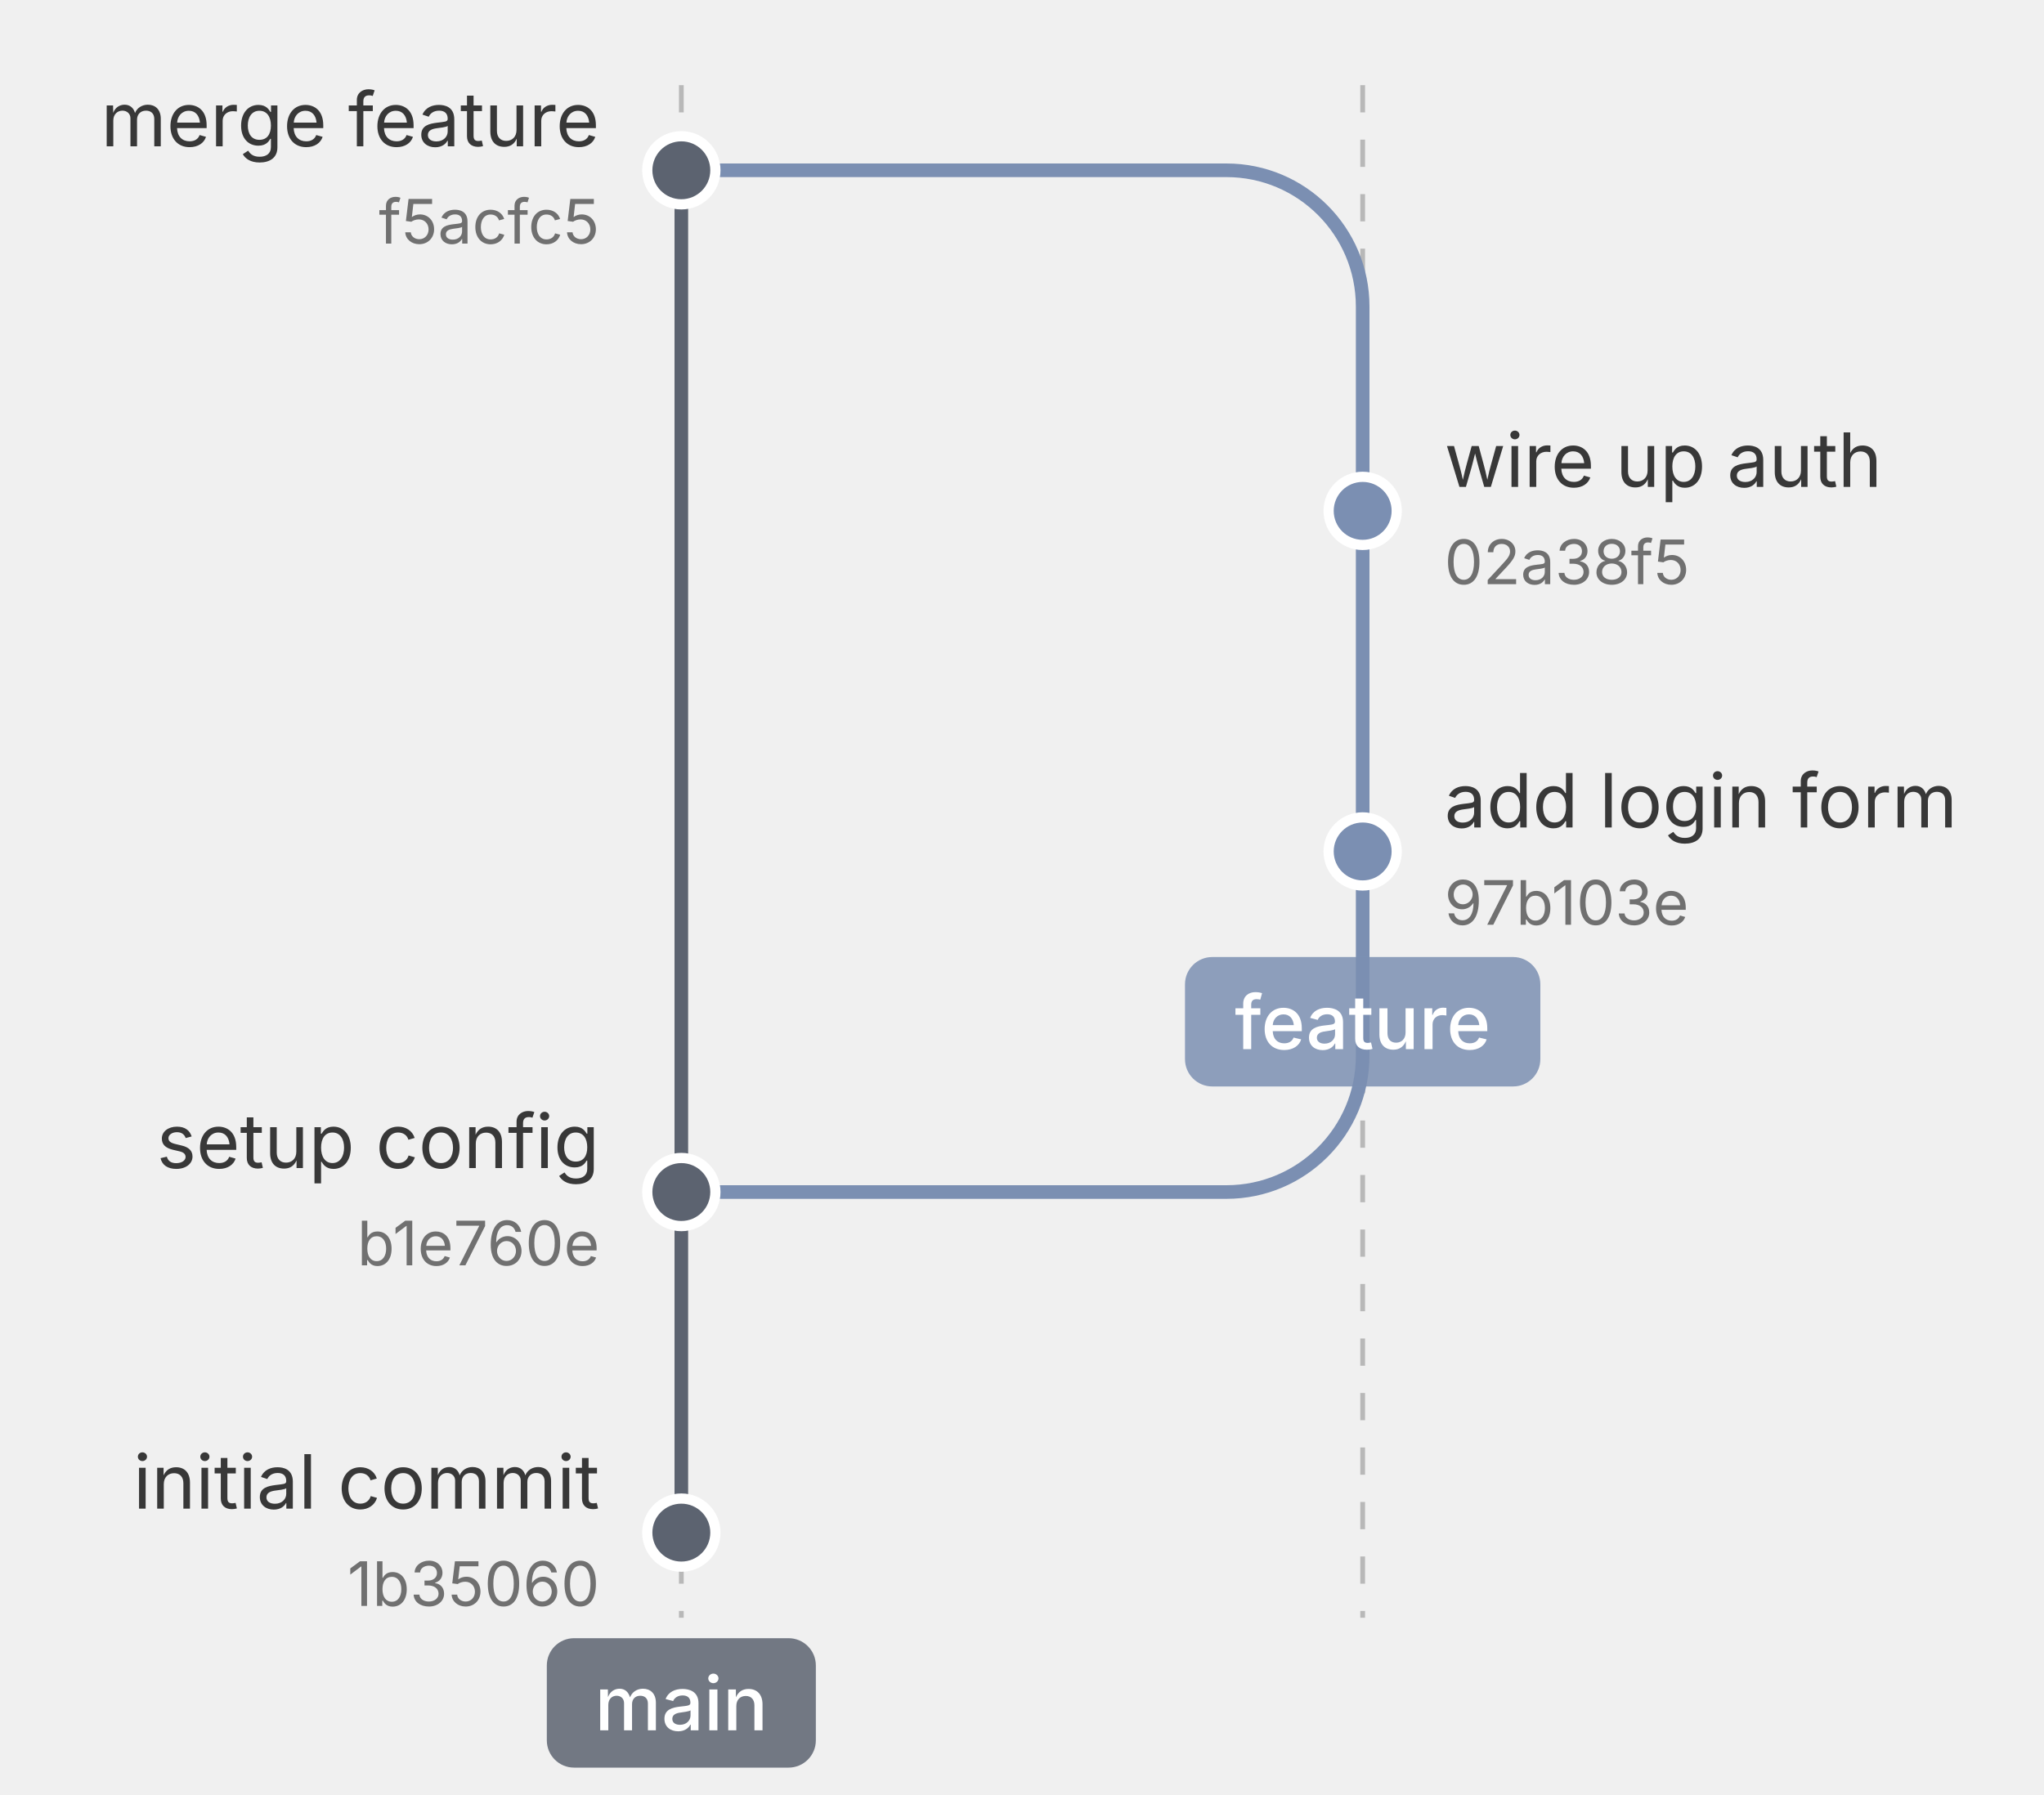
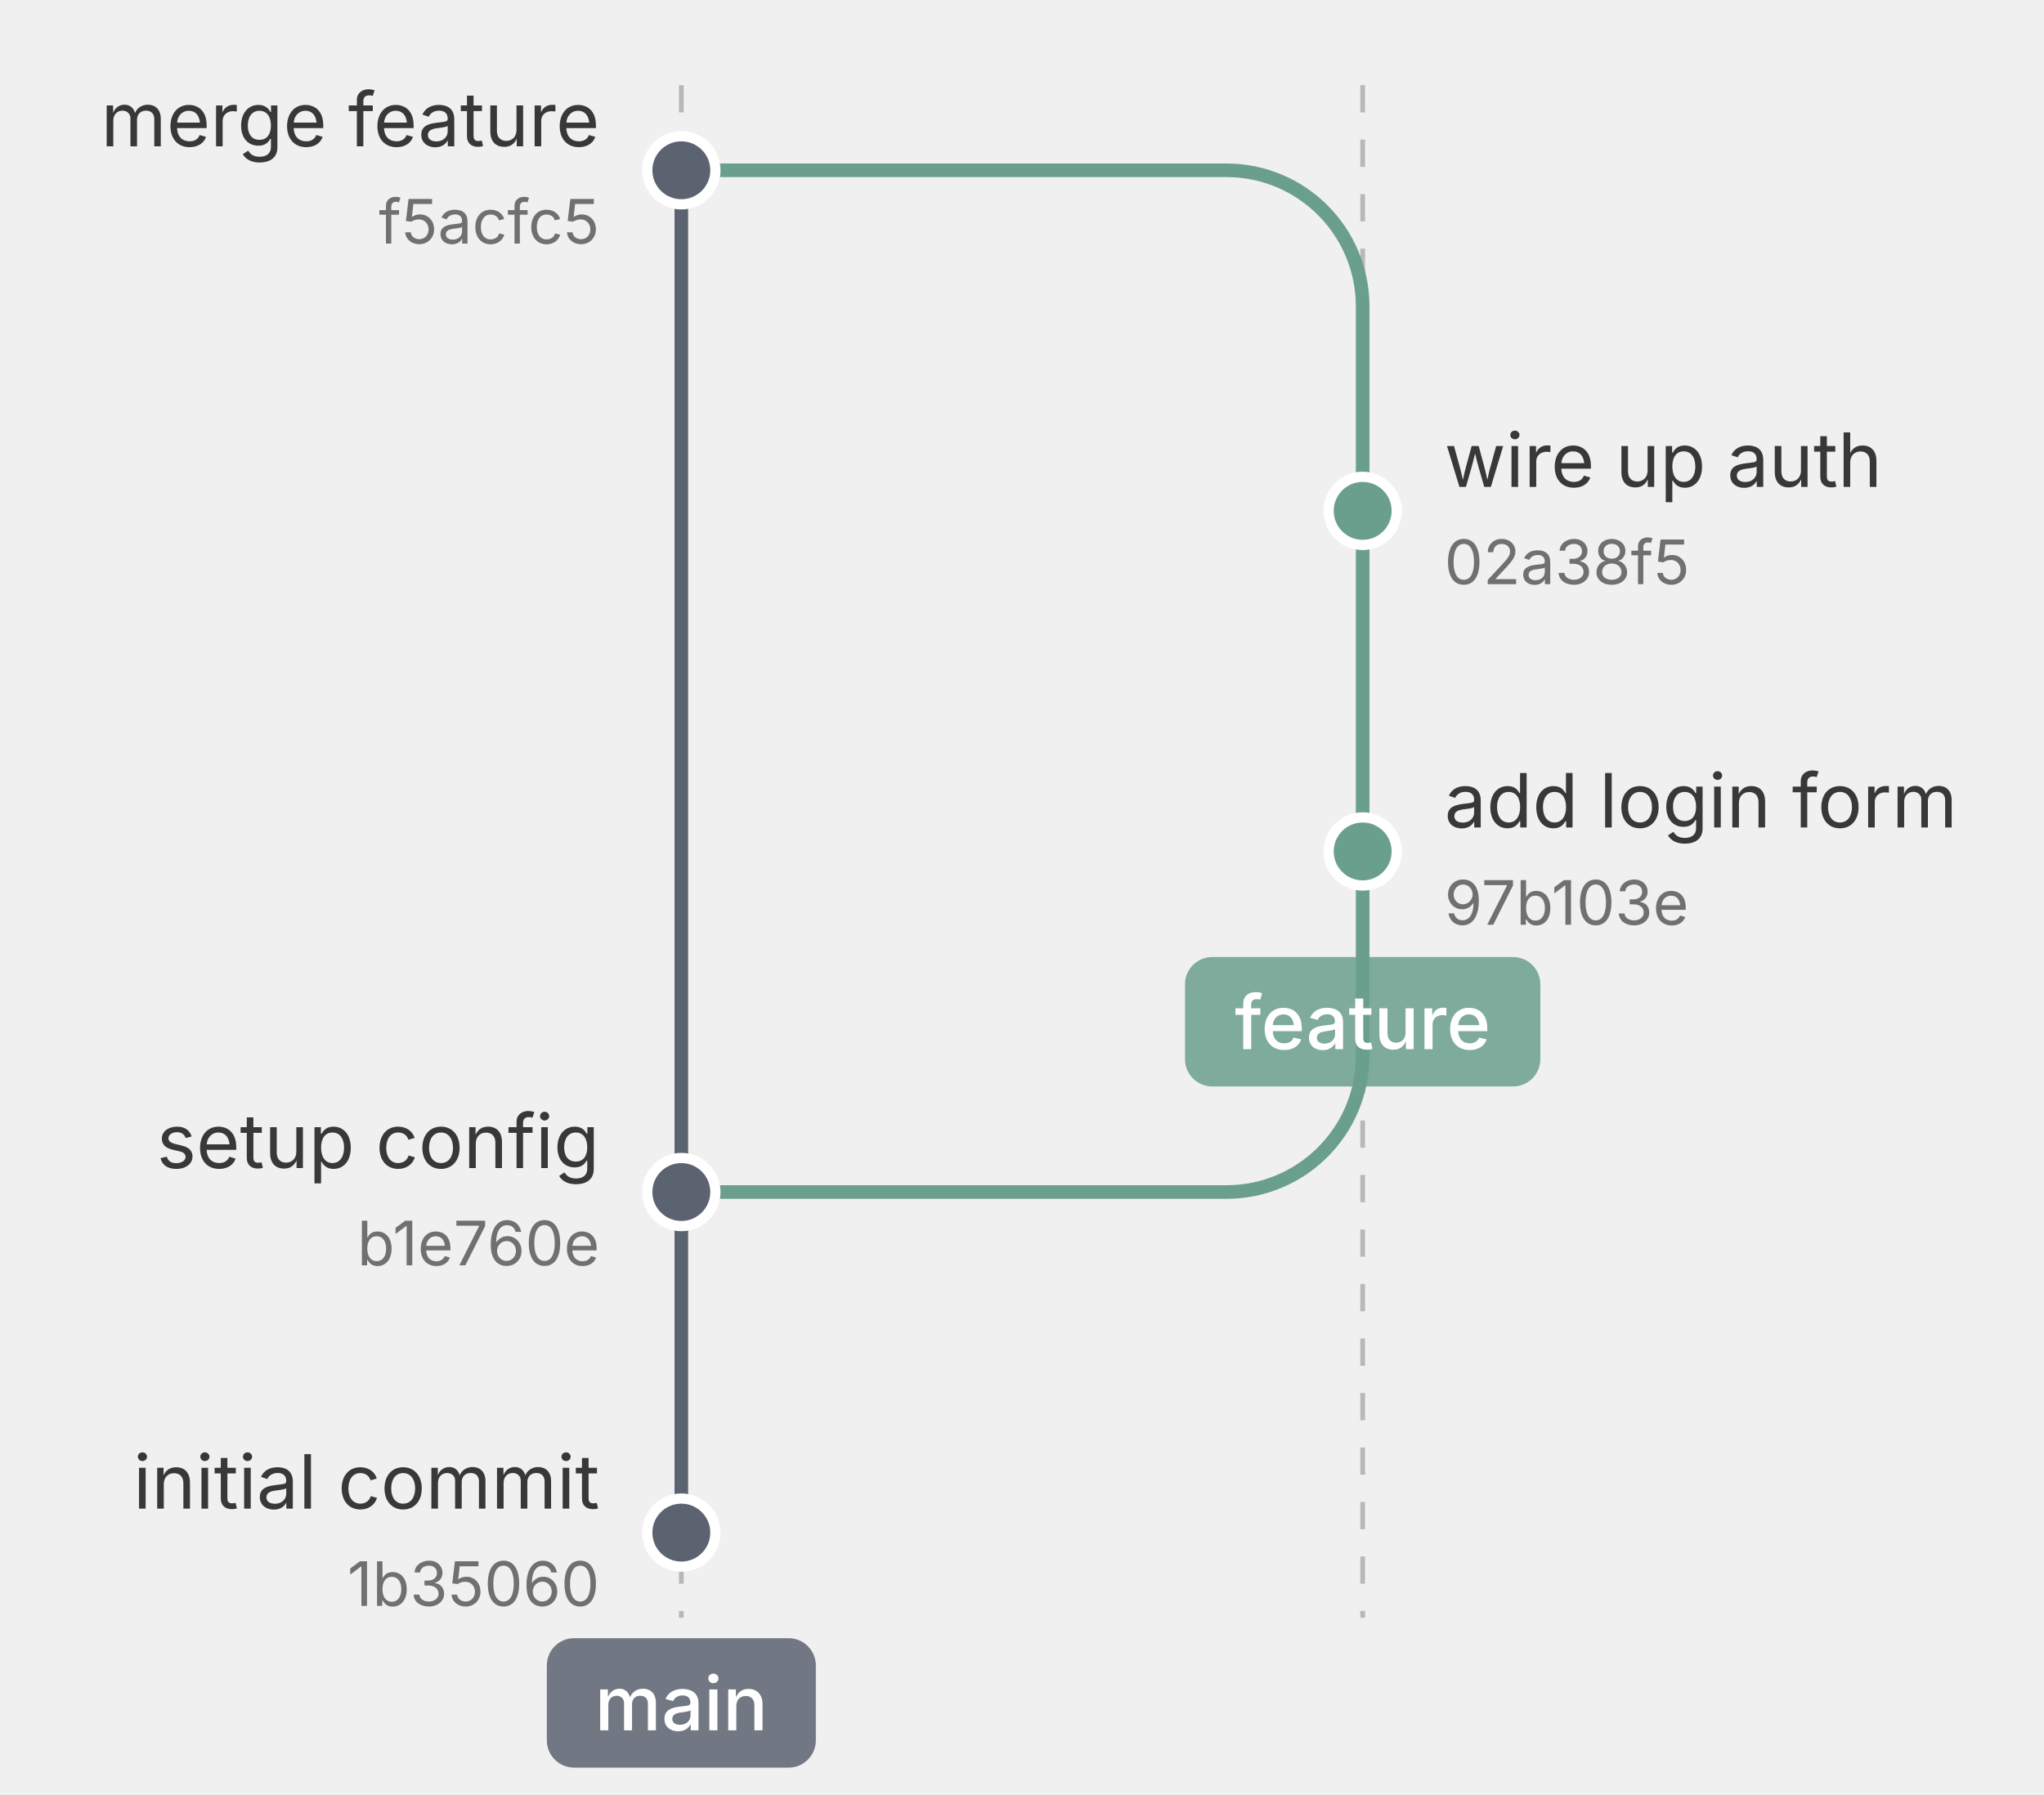
<svg xmlns="http://www.w3.org/2000/svg" width="300.0" height="263.5" viewBox="0 0 300.0 263.5">
  <defs>
</defs>
  <path d="M100.0,12.5 L100.0,237.5" stroke="#b8b8b8" stroke-width="0.7" stroke-dasharray="4,4" />
  <path d="M200.0,12.5 L200.0,237.5" stroke="#b8b8b8" stroke-width="0.7" stroke-dasharray="4,4" />
-   <path d="M100.0,175.0 L180.0,175.0 A20,20,0,0,0,200.0,155.0 L200.0,125.0" stroke="#7b8fb2" stroke-width="2" fill="none" stroke-linecap="round" />
-   <path d="M200.0,75.0 L200.0,45.0 A20,20,0,0,0,180.0,25.0 L100.0,25.0" stroke="#7b8fb2" stroke-width="2" fill="none" stroke-linecap="round" />
+   <path d="M100.0,175.0 L180.0,175.0 A20,20,0,0,0,200.0,155.0 L200.0,125.0" stroke="#6a9f8d" stroke-width="2" fill="none" stroke-linecap="round" />
+   <path d="M200.0,75.0 L200.0,45.0 A20,20,0,0,0,180.0,25.0 L100.0,25.0" stroke="#6a9f8d" stroke-width="2" fill="none" stroke-linecap="round" />
  <path d="M100.0,225.0 L100.0,25.0" stroke="#5c6370" stroke-width="2" stroke-linecap="round" />
-   <path d="M200.0,125.0 L200.0,75.0" stroke="#7b8fb2" stroke-width="2" stroke-linecap="round" />
+   <path d="M200.0,125.0 L200.0,75.0" stroke="#6a9f8d" stroke-width="2" stroke-linecap="round" />
  <rect x="80.258" y="240.5" width="39.484" height="19" rx="4" ry="4" fill="#5c6370" opacity="0.85" />
  <text x="100.0" y="250.0" font-size="11" text-anchor="middle" dominant-baseline="middle" fill="white" font-family="'Inter', 'Helvetica Neue', Helvetica, Arial, sans-serif" font-weight="500">main</text>
-   <rect x="173.923" y="140.5" width="52.154" height="19" rx="4" ry="4" fill="#7b8fb2" opacity="0.85" />
+   <rect x="173.923" y="140.5" width="52.154" height="19" rx="4" ry="4" fill="#6a9f8d" opacity="0.85" />
  <text x="200.0" y="150.0" font-size="11" text-anchor="middle" dominant-baseline="middle" fill="white" font-family="'Inter', 'Helvetica Neue', Helvetica, Arial, sans-serif" font-weight="500">feature</text>
  <circle cx="100.0" cy="225.0" r="5" fill="#5c6370" stroke="white" stroke-width="1.5" />
  <circle cx="100.0" cy="175.0" r="5" fill="#5c6370" stroke="white" stroke-width="1.5" />
-   <circle cx="200.0" cy="125.0" r="5" fill="#7b8fb2" stroke="white" stroke-width="1.5" />
-   <circle cx="200.0" cy="75.0" r="5" fill="#7b8fb2" stroke="white" stroke-width="1.5" />
+   <circle cx="200.0" cy="125.0" r="5" fill="#6a9f8d" stroke="white" stroke-width="1.5" />
+   <circle cx="200.0" cy="75.0" r="5" fill="#6a9f8d" stroke="white" stroke-width="1.5" />
  <circle cx="100.0" cy="25.0" r="5" fill="#5c6370" stroke="white" stroke-width="1.5" />
  <text x="88.0" y="217.5" font-size="11" text-anchor="end" dominant-baseline="middle" fill="#383838" font-family="'Inter', 'Helvetica Neue', Helvetica, Arial, sans-serif" font-weight="400">initial commit</text>
  <text x="88.0" y="232.5" font-size="9" text-anchor="end" dominant-baseline="middle" fill="#707070" font-family="'Inter', 'Helvetica Neue', Helvetica, Arial, sans-serif" font-weight="400">1b35060</text>
  <text x="88.0" y="167.5" font-size="11" text-anchor="end" dominant-baseline="middle" fill="#383838" font-family="'Inter', 'Helvetica Neue', Helvetica, Arial, sans-serif" font-weight="400">setup config</text>
  <text x="88.0" y="182.5" font-size="9" text-anchor="end" dominant-baseline="middle" fill="#707070" font-family="'Inter', 'Helvetica Neue', Helvetica, Arial, sans-serif" font-weight="400">b1e760e</text>
  <text x="212.0" y="117.5" font-size="11" text-anchor="start" dominant-baseline="middle" fill="#383838" font-family="'Inter', 'Helvetica Neue', Helvetica, Arial, sans-serif" font-weight="400">add login form</text>
  <text x="212.0" y="132.5" font-size="9" text-anchor="start" dominant-baseline="middle" fill="#707070" font-family="'Inter', 'Helvetica Neue', Helvetica, Arial, sans-serif" font-weight="400">97b103e</text>
  <text x="212.0" y="67.5" font-size="11" text-anchor="start" dominant-baseline="middle" fill="#383838" font-family="'Inter', 'Helvetica Neue', Helvetica, Arial, sans-serif" font-weight="400">wire up auth</text>
  <text x="212.0" y="82.5" font-size="9" text-anchor="start" dominant-baseline="middle" fill="#707070" font-family="'Inter', 'Helvetica Neue', Helvetica, Arial, sans-serif" font-weight="400">02a38f5</text>
  <text x="88.0" y="17.5" font-size="11" text-anchor="end" dominant-baseline="middle" fill="#383838" font-family="'Inter', 'Helvetica Neue', Helvetica, Arial, sans-serif" font-weight="400">merge feature</text>
  <text x="88.0" y="32.5" font-size="9" text-anchor="end" dominant-baseline="middle" fill="#707070" font-family="'Inter', 'Helvetica Neue', Helvetica, Arial, sans-serif" font-weight="400">f5acfc5</text>
</svg>
